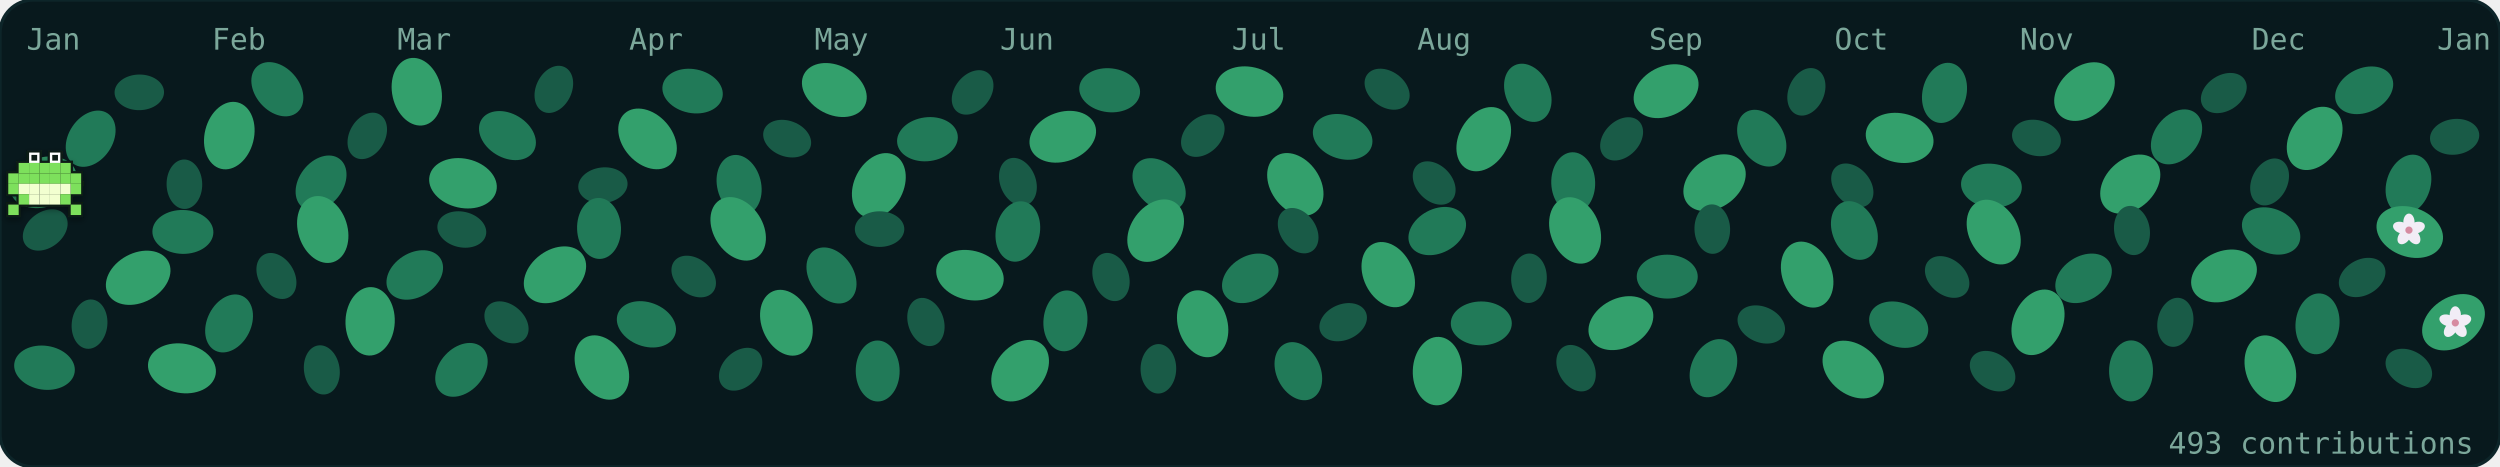
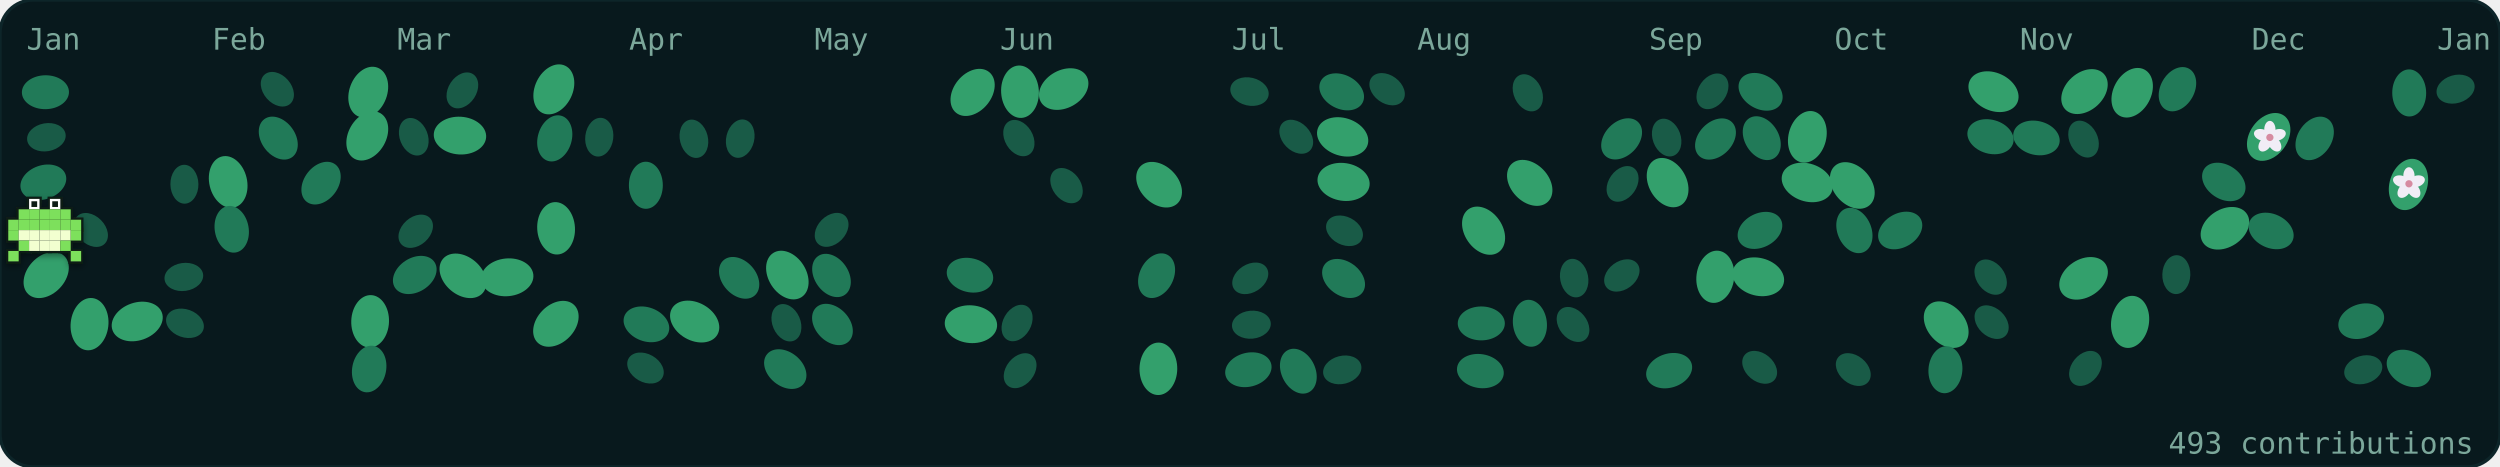
<svg xmlns="http://www.w3.org/2000/svg" width="755" height="141" viewBox="0 0 755 141" role="img" aria-labelledby="pond-title pond-desc">
  <rect width="755" height="141" rx="10" fill="#08191d" stroke="#0d2529" />
  <filter id="frog-shadow" x="-50%" y="-50%" width="200%" height="200%">
    <feDropShadow dx="0" dy="0.8" stdDeviation="0.9" flood-opacity="0.4" />
  </filter>
  <text x="8" y="15" font-family="monospace" font-size="9" fill="#7ba79a">Jan</text>
  <text x="64" y="15" font-family="monospace" font-size="9" fill="#7ba79a">Feb</text>
  <text x="120" y="15" font-family="monospace" font-size="9" fill="#7ba79a">Mar</text>
  <text x="190" y="15" font-family="monospace" font-size="9" fill="#7ba79a">Apr</text>
  <text x="246" y="15" font-family="monospace" font-size="9" fill="#7ba79a">May</text>
  <text x="302" y="15" font-family="monospace" font-size="9" fill="#7ba79a">Jun</text>
  <text x="372" y="15" font-family="monospace" font-size="9" fill="#7ba79a">Jul</text>
  <text x="428" y="15" font-family="monospace" font-size="9" fill="#7ba79a">Aug</text>
  <text x="498" y="15" font-family="monospace" font-size="9" fill="#7ba79a">Sep</text>
  <text x="554" y="15" font-family="monospace" font-size="9" fill="#7ba79a">Oct</text>
  <text x="610" y="15" font-family="monospace" font-size="9" fill="#7ba79a">Nov</text>
  <text x="680" y="15" font-family="monospace" font-size="9" fill="#7ba79a">Dec</text>
  <text x="736" y="15" font-family="monospace" font-size="9" fill="#7ba79a">Jan</text>
-   <ellipse cx="13.09" cy="55.05" rx="10.34" ry="7.44" fill="#33a06c" opacity="1" transform="rotate(160.8 13.09 55.05)" />
-   <ellipse cx="13.66" cy="69.45" rx="7.47" ry="5.38" fill="#195b47" opacity="1" transform="rotate(142.4 13.66 69.45)" />
-   <ellipse cx="13.44" cy="111.05" rx="9.21" ry="6.63" fill="#217a58" opacity="1" transform="rotate(188.5 13.44 111.05)" />
-   <ellipse cx="27.38" cy="41.89" rx="9.21" ry="6.63" fill="#217a58" opacity="1" transform="rotate(123.9 27.38 41.89)" />
-   <ellipse cx="27.04" cy="97.89" rx="7.47" ry="5.38" fill="#195b47" opacity="1" transform="rotate(96.2 27.04 97.89)" />
-   <ellipse cx="42.07" cy="27.89" rx="7.47" ry="5.38" fill="#195b47" opacity="1" transform="rotate(179.2 42.07 27.89)" />
-   <ellipse cx="41.73" cy="83.89" rx="10.34" ry="7.44" fill="#33a06c" opacity="1" transform="rotate(151.5 41.73 83.89)" />
-   <ellipse cx="55.69" cy="55.64" rx="7.47" ry="5.38" fill="#195b47" opacity="1" transform="rotate(89.0 55.69 55.64)" />
-   <ellipse cx="55.23" cy="70.04" rx="9.21" ry="6.63" fill="#217a58" opacity="1" transform="rotate(181.2 55.23 70.04)" />
-   <ellipse cx="54.95" cy="111.24" rx="10.34" ry="7.44" fill="#33a06c" opacity="1" transform="rotate(190.4 54.95 111.24)" />
-   <ellipse cx="69.25" cy="40.95" rx="10.34" ry="7.44" fill="#33a06c" opacity="1" transform="rotate(104.1 69.25 40.95)" />
-   <ellipse cx="69.18" cy="97.68" rx="9.21" ry="6.63" fill="#217a58" opacity="1" transform="rotate(116.6 69.18 97.68)" />
-   <ellipse cx="83.76" cy="26.95" rx="9.21" ry="6.63" fill="#217a58" opacity="1" transform="rotate(48.8 83.76 26.95)" />
-   <ellipse cx="83.48" cy="83.35" rx="7.47" ry="5.38" fill="#195b47" opacity="1" transform="rotate(58.0 83.48 83.35)" />
-   <ellipse cx="96.96" cy="55.31" rx="9.21" ry="6.63" fill="#217a58" opacity="1" transform="rotate(-52.5 96.96 55.31)" />
-   <ellipse cx="97.47" cy="69.31" rx="10.34" ry="7.44" fill="#33a06c" opacity="1" transform="rotate(252.3 97.47 69.31)" />
-   <ellipse cx="97.19" cy="111.71" rx="7.47" ry="5.38" fill="#195b47" opacity="1" transform="rotate(261.5 97.19 111.71)" />
-   <ellipse cx="110.92" cy="41.04" rx="7.47" ry="5.38" fill="#195b47" opacity="1" transform="rotate(-60.2 110.92 41.04)" />
-   <ellipse cx="111.78" cy="97.04" rx="10.34" ry="7.44" fill="#33a06c" opacity="1" transform="rotate(-87.9 111.78 97.04)" />
-   <ellipse cx="125.87" cy="27.70" rx="10.34" ry="7.44" fill="#33a06c" opacity="1" transform="rotate(257.4 125.87 27.70)" />
-   <ellipse cx="125.26" cy="83.04" rx="9.21" ry="6.63" fill="#217a58" opacity="1" transform="rotate(-32.6 125.26 83.04)" />
-   <ellipse cx="139.82" cy="55.35" rx="10.34" ry="7.44" fill="#33a06c" opacity="1" transform="rotate(192.8 139.82 55.35)" />
-   <ellipse cx="139.47" cy="69.31" rx="7.47" ry="5.38" fill="#195b47" opacity="1" transform="rotate(192.9 139.47 69.31)" />
-   <ellipse cx="139.36" cy="111.70" rx="9.21" ry="6.63" fill="#217a58" opacity="1" transform="rotate(-47.3 139.36 111.70)" />
-   <ellipse cx="153.25" cy="40.95" rx="9.21" ry="6.63" fill="#217a58" opacity="1" transform="rotate(211.2 153.25 40.95)" />
-   <ellipse cx="152.96" cy="97.35" rx="7.47" ry="5.38" fill="#195b47" opacity="1" transform="rotate(220.4 152.96 97.35)" />
-   <ellipse cx="167.26" cy="26.99" rx="7.47" ry="5.38" fill="#195b47" opacity="1" transform="rotate(-64.2 167.26 26.99)" />
-   <ellipse cx="167.60" cy="82.99" rx="10.34" ry="7.44" fill="#33a06c" opacity="1" transform="rotate(-36.6 167.60 82.99)" />
-   <ellipse cx="182.08" cy="55.95" rx="7.47" ry="5.38" fill="#195b47" opacity="1" transform="rotate(172.9 182.08 55.95)" />
-   <ellipse cx="180.91" cy="68.99" rx="9.21" ry="6.63" fill="#217a58" opacity="1" transform="rotate(268.1 180.91 68.99)" />
-   <ellipse cx="181.77" cy="110.99" rx="10.34" ry="7.44" fill="#33a06c" opacity="1" transform="rotate(240.5 181.77 110.99)" />
-   <ellipse cx="195.56" cy="41.95" rx="10.34" ry="7.44" fill="#33a06c" opacity="1" transform="rotate(228.2 195.56 41.95)" />
-   <ellipse cx="195.22" cy="97.95" rx="9.21" ry="6.63" fill="#217a58" opacity="1" transform="rotate(200.5 195.22 97.95)" />
-   <ellipse cx="209.16" cy="27.51" rx="9.21" ry="6.63" fill="#217a58" opacity="1" transform="rotate(191.4 209.16 27.51)" />
-   <ellipse cx="209.50" cy="83.51" rx="7.47" ry="5.38" fill="#195b47" opacity="1" transform="rotate(219.0 209.50 83.51)" />
-   <ellipse cx="223.21" cy="55.87" rx="9.21" ry="6.63" fill="#217a58" opacity="1" transform="rotate(256.0 223.21 55.87)" />
-   <ellipse cx="222.93" cy="69.11" rx="10.34" ry="7.44" fill="#33a06c" opacity="1" transform="rotate(237.5 222.93 69.11)" />
-   <ellipse cx="223.67" cy="111.51" rx="7.47" ry="5.38" fill="#195b47" opacity="1" transform="rotate(136.1 223.67 111.51)" />
-   <ellipse cx="237.72" cy="41.87" rx="7.47" ry="5.38" fill="#195b47" opacity="1" transform="rotate(200.7 237.72 41.87)" />
-   <ellipse cx="237.50" cy="97.47" rx="10.34" ry="7.44" fill="#33a06c" opacity="1" transform="rotate(246.7 237.50 97.47)" />
-   <ellipse cx="251.97" cy="27.19" rx="10.34" ry="7.44" fill="#33a06c" opacity="1" transform="rotate(207.7 251.97 27.19)" />
-   <ellipse cx="251.11" cy="83.19" rx="9.21" ry="6.63" fill="#217a58" opacity="1" transform="rotate(235.4 251.11 83.19)" />
-   <ellipse cx="265.41" cy="56.04" rx="10.34" ry="7.44" fill="#33a06c" opacity="1" transform="rotate(117.2 265.41 56.04)" />
-   <ellipse cx="265.63" cy="69.19" rx="7.47" ry="5.38" fill="#195b47" opacity="1" transform="rotate(180.1 265.63 69.19)" />
-   <ellipse cx="265.06" cy="112.04" rx="9.21" ry="6.63" fill="#217a58" opacity="1" transform="rotate(89.5 265.06 112.04)" />
-   <ellipse cx="280.09" cy="42.04" rx="9.21" ry="6.63" fill="#217a58" opacity="1" transform="rotate(172.5 280.09 42.04)" />
-   <ellipse cx="279.63" cy="97.24" rx="7.47" ry="5.38" fill="#195b47" opacity="1" transform="rotate(71.1 279.63 97.24)" />
-   <ellipse cx="293.73" cy="27.91" rx="7.47" ry="5.38" fill="#195b47" opacity="1" transform="rotate(-50.8 293.73 27.91)" />
-   <ellipse cx="292.93" cy="83.11" rx="10.34" ry="7.44" fill="#33a06c" opacity="1" transform="rotate(13.8 292.93 83.11)" />
-   <ellipse cx="307.41" cy="54.90" rx="7.47" ry="5.38" fill="#195b47" opacity="1" transform="rotate(248.2 307.41 54.90)" />
-   <ellipse cx="307.39" cy="69.91" rx="9.21" ry="6.63" fill="#217a58" opacity="1" transform="rotate(-78.4 307.39 69.91)" />
-   <ellipse cx="308.08" cy="111.95" rx="10.34" ry="7.44" fill="#33a06c" opacity="1" transform="rotate(-50.8 308.08 111.95)" />
-   <ellipse cx="320.96" cy="41.30" rx="10.34" ry="7.44" fill="#33a06c" opacity="1" transform="rotate(-19.7 320.96 41.30)" />
-   <ellipse cx="321.76" cy="96.90" rx="9.21" ry="6.63" fill="#217a58" opacity="1" transform="rotate(-84.2 321.76 96.90)" />
-   <ellipse cx="335.12" cy="27.26" rx="9.21" ry="6.63" fill="#217a58" opacity="1" transform="rotate(6.4 335.12 27.26)" />
-   <ellipse cx="335.52" cy="83.66" rx="7.47" ry="5.38" fill="#195b47" opacity="1" transform="rotate(70.9 335.52 83.66)" />
-   <ellipse cx="350.05" cy="55.78" rx="9.21" ry="6.63" fill="#217a58" opacity="1" transform="rotate(44.7 350.05 55.78)" />
-   <ellipse cx="349.01" cy="69.66" rx="10.34" ry="7.44" fill="#33a06c" opacity="1" transform="rotate(126.2 349.01 69.66)" />
-   <ellipse cx="349.83" cy="111.38" rx="7.47" ry="5.38" fill="#195b47" opacity="1" transform="rotate(90.8 349.83 111.38)" />
-   <ellipse cx="363.25" cy="40.94" rx="7.47" ry="5.38" fill="#195b47" opacity="1" transform="rotate(136.9 363.25 40.94)" />
-   <ellipse cx="363.20" cy="97.78" rx="10.34" ry="7.44" fill="#33a06c" opacity="1" transform="rotate(72.3 363.20 97.78)" />
-   <ellipse cx="377.35" cy="27.66" rx="10.34" ry="7.44" fill="#33a06c" opacity="1" transform="rotate(13.2 377.35 27.66)" />
-   <ellipse cx="377.58" cy="84.06" rx="9.21" ry="6.63" fill="#217a58" opacity="1" transform="rotate(-32.9 377.58 84.06)" />
-   <ellipse cx="391.19" cy="55.70" rx="10.34" ry="7.44" fill="#33a06c" opacity="1" transform="rotate(234.9 391.19 55.70)" />
-   <ellipse cx="392.04" cy="69.66" rx="7.47" ry="5.38" fill="#195b47" opacity="1" transform="rotate(235.0 392.04 69.66)" />
-   <ellipse cx="392.10" cy="112.10" rx="9.21" ry="6.63" fill="#217a58" opacity="1" transform="rotate(244.1 392.10 112.10)" />
-   <ellipse cx="405.48" cy="41.34" rx="9.21" ry="6.63" fill="#217a58" opacity="1" transform="rotate(197.9 405.48 41.34)" />
-   <ellipse cx="405.64" cy="97.30" rx="7.47" ry="5.38" fill="#195b47" opacity="1" transform="rotate(-23.7 405.64 97.30)" />
-   <ellipse cx="418.91" cy="26.94" rx="7.47" ry="5.38" fill="#195b47" opacity="1" transform="rotate(216.4 418.91 26.94)" />
-   <ellipse cx="419.25" cy="82.94" rx="10.34" ry="7.44" fill="#33a06c" opacity="1" transform="rotate(244.0 419.25 82.94)" />
-   <ellipse cx="433.12" cy="55.27" rx="7.47" ry="5.38" fill="#195b47" opacity="1" transform="rotate(226.1 433.12 55.27)" />
-   <ellipse cx="434.05" cy="69.78" rx="9.21" ry="6.63" fill="#217a58" opacity="1" transform="rotate(151.8 434.05 69.78)" />
-   <ellipse cx="434.10" cy="112.07" rx="10.34" ry="7.44" fill="#33a06c" opacity="1" transform="rotate(-87.8 434.10 112.07)" />
-   <ellipse cx="448.09" cy="42.03" rx="10.34" ry="7.44" fill="#33a06c" opacity="1" transform="rotate(-60.1 448.09 42.03)" />
-   <ellipse cx="447.35" cy="97.67" rx="9.21" ry="6.63" fill="#217a58" opacity="1" transform="rotate(180.0 447.35 97.67)" />
-   <ellipse cx="461.40" cy="28.03" rx="9.21" ry="6.63" fill="#217a58" opacity="1" transform="rotate(244.6 461.40 28.03)" />
-   <ellipse cx="461.75" cy="84.03" rx="7.47" ry="5.38" fill="#195b47" opacity="1" transform="rotate(-87.7 461.75 84.03)" />
-   <ellipse cx="475.11" cy="55.19" rx="9.21" ry="6.63" fill="#217a58" opacity="1" transform="rotate(88.0 475.11 55.19)" />
-   <ellipse cx="475.68" cy="69.59" rx="10.34" ry="7.44" fill="#33a06c" opacity="1" transform="rotate(69.6 475.68 69.59)" />
-   <ellipse cx="475.97" cy="111.19" rx="7.47" ry="5.38" fill="#195b47" opacity="1" transform="rotate(60.4 475.97 111.19)" />
-   <ellipse cx="489.73" cy="41.94" rx="7.47" ry="5.38" fill="#195b47" opacity="1" transform="rotate(-45.7 489.73 41.94)" />
-   <ellipse cx="489.51" cy="97.59" rx="10.34" ry="7.44" fill="#33a06c" opacity="1" transform="rotate(152.5 489.51 97.59)" />
-   <ellipse cx="503.16" cy="27.54" rx="10.34" ry="7.44" fill="#33a06c" opacity="1" transform="rotate(-27.3 503.16 27.54)" />
-   <ellipse cx="503.51" cy="83.54" rx="9.21" ry="6.63" fill="#217a58" opacity="1" transform="rotate(0.4 503.51 83.54)" />
-   <ellipse cx="517.80" cy="55.18" rx="10.34" ry="7.44" fill="#33a06c" opacity="1" transform="rotate(-36.5 517.80 55.18)" />
-   <ellipse cx="517.11" cy="69.19" rx="7.47" ry="5.38" fill="#195b47" opacity="1" transform="rotate(268.2 517.11 69.19)" />
-   <ellipse cx="517.46" cy="111.19" rx="9.21" ry="6.63" fill="#217a58" opacity="1" transform="rotate(-64.2 517.46 111.19)" />
-   <ellipse cx="532.05" cy="41.73" rx="9.21" ry="6.63" fill="#217a58" opacity="1" transform="rotate(58.2 532.05 41.73)" />
-   <ellipse cx="531.91" cy="97.99" rx="7.47" ry="5.38" fill="#195b47" opacity="1" transform="rotate(203.7 531.91 97.99)" />
-   <ellipse cx="545.53" cy="27.73" rx="7.47" ry="5.38" fill="#195b47" opacity="1" transform="rotate(113.5 545.53 27.73)" />
-   <ellipse cx="545.76" cy="82.93" rx="10.34" ry="7.44" fill="#33a06c" opacity="1" transform="rotate(67.4 545.76 82.93)" />
-   <ellipse cx="559.40" cy="56.01" rx="7.47" ry="5.38" fill="#195b47" opacity="1" transform="rotate(48.6 559.40 56.01)" />
-   <ellipse cx="560.03" cy="69.61" rx="9.21" ry="6.63" fill="#217a58" opacity="1" transform="rotate(67.0 560.03 69.61)" />
-   <ellipse cx="559.69" cy="111.61" rx="10.34" ry="7.44" fill="#33a06c" opacity="1" transform="rotate(39.4 559.69 111.61)" />
-   <ellipse cx="573.69" cy="41.65" rx="10.34" ry="7.44" fill="#33a06c" opacity="1" transform="rotate(11.7 573.69 41.65)" />
-   <ellipse cx="573.41" cy="98.05" rx="9.21" ry="6.63" fill="#217a58" opacity="1" transform="rotate(20.9 573.41 98.05)" />
-   <ellipse cx="587.24" cy="28.05" rx="9.21" ry="6.63" fill="#217a58" opacity="1" transform="rotate(103.8 587.24 28.05)" />
-   <ellipse cx="588.04" cy="83.65" rx="7.47" ry="5.38" fill="#195b47" opacity="1" transform="rotate(39.3 588.04 83.65)" />
-   <ellipse cx="601.41" cy="56.09" rx="9.21" ry="6.63" fill="#217a58" opacity="1" transform="rotate(186.7 601.41 56.09)" />
-   <ellipse cx="602.10" cy="70.09" rx="10.34" ry="7.44" fill="#33a06c" opacity="1" transform="rotate(242.0 602.10 70.09)" />
-   <ellipse cx="601.76" cy="112.09" rx="7.47" ry="5.38" fill="#195b47" opacity="1" transform="rotate(214.3 601.76 112.09)" />
-   <ellipse cx="615.01" cy="41.66" rx="7.47" ry="5.38" fill="#195b47" opacity="1" transform="rotate(13.3 615.01 41.66)" />
-   <ellipse cx="615.48" cy="97.34" rx="10.34" ry="7.44" fill="#33a06c" opacity="1" transform="rotate(114.6 615.48 97.34)" />
-   <ellipse cx="629.52" cy="27.66" rx="10.34" ry="7.44" fill="#33a06c" opacity="1" transform="rotate(-42.0 629.52 27.66)" />
-   <ellipse cx="629.24" cy="84.06" rx="9.21" ry="6.63" fill="#217a58" opacity="1" transform="rotate(-32.8 629.24 84.06)" />
-   <ellipse cx="643.34" cy="55.61" rx="10.34" ry="7.44" fill="#33a06c" opacity="1" transform="rotate(-43.6 643.34 55.61)" />
-   <ellipse cx="643.86" cy="69.61" rx="7.47" ry="5.38" fill="#195b47" opacity="1" transform="rotate(261.1 643.86 69.61)" />
-   <ellipse cx="643.57" cy="112.01" rx="9.21" ry="6.63" fill="#217a58" opacity="1" transform="rotate(-89.7 643.57 112.01)" />
-   <ellipse cx="657.31" cy="41.34" rx="9.21" ry="6.63" fill="#217a58" opacity="1" transform="rotate(-51.3 657.31 41.34)" />
-   <ellipse cx="656.96" cy="97.34" rx="7.47" ry="5.38" fill="#195b47" opacity="1" transform="rotate(-79.0 656.96 97.34)" />
-   <ellipse cx="671.59" cy="28.10" rx="7.47" ry="5.38" fill="#195b47" opacity="1" transform="rotate(-32.8 671.59 28.10)" />
-   <ellipse cx="671.65" cy="83.34" rx="10.34" ry="7.44" fill="#33a06c" opacity="1" transform="rotate(-23.7 671.65 83.34)" />
-   <ellipse cx="685.42" cy="54.95" rx="7.47" ry="5.38" fill="#195b47" opacity="1" transform="rotate(-63.1 685.42 54.95)" />
-   <ellipse cx="685.88" cy="69.75" rx="9.21" ry="6.63" fill="#217a58" opacity="1" transform="rotate(204.7 685.88 69.75)" />
-   <ellipse cx="685.65" cy="111.35" rx="10.34" ry="7.44" fill="#33a06c" opacity="1" transform="rotate(250.8 685.65 111.35)" />
-   <ellipse cx="699.03" cy="41.80" rx="10.34" ry="7.44" fill="#33a06c" opacity="1" transform="rotate(123.4 699.03 41.80)" />
-   <ellipse cx="699.89" cy="97.80" rx="9.21" ry="6.63" fill="#217a58" opacity="1" transform="rotate(95.8 699.89 97.80)" />
-   <ellipse cx="713.98" cy="27.27" rx="9.21" ry="6.63" fill="#217a58" opacity="1" transform="rotate(-26.1 713.98 27.27)" />
-   <ellipse cx="713.37" cy="83.80" rx="7.47" ry="5.38" fill="#195b47" opacity="1" transform="rotate(151.1 713.37 83.80)" />
-   <ellipse cx="727.36" cy="55.71" rx="9.21" ry="6.63" fill="#217a58" opacity="1" transform="rotate(-72.3 727.36 55.71)" />
-   <ellipse cx="727.75" cy="70.07" rx="10.34" ry="7.44" fill="#33a06c" opacity="1" transform="rotate(20.0 727.75 70.07)" />
-   <ellipse cx="727.47" cy="111.27" rx="7.47" ry="5.38" fill="#195b47" opacity="1" transform="rotate(29.2 727.47 111.27)" />
-   <ellipse cx="741.30" cy="41.32" rx="7.47" ry="5.38" fill="#195b47" opacity="1" transform="rotate(-7.5 741.30 41.32)" />
-   <ellipse cx="740.96" cy="97.32" rx="10.34" ry="7.44" fill="#33a06c" opacity="1" transform="rotate(-35.1 740.96 97.32)" />
+   <ellipse cx="13.72" cy="27.85" rx="7.11" ry="5.12" fill="#217a58" opacity="1" transform="rotate(179.2 13.72 27.85)" />
+   <ellipse cx="14.01" cy="41.45" rx="5.87" ry="4.23" fill="#195b47" opacity="1" transform="rotate(170.0 14.01 41.45)" />
+   <ellipse cx="13.09" cy="55.05" rx="7.11" ry="5.12" fill="#217a58" opacity="1" transform="rotate(160.8 13.09 55.05)" />
+   <ellipse cx="13.66" cy="69.45" rx="7.92" ry="5.70" fill="#33a06c" opacity="1" transform="rotate(142.4 13.66 69.45)" />
+   <ellipse cx="13.95" cy="83.05" rx="7.92" ry="5.70" fill="#33a06c" opacity="1" transform="rotate(133.2 13.95 83.05)" />
+   <ellipse cx="27.49" cy="69.45" rx="5.87" ry="4.23" fill="#195b47" opacity="1" transform="rotate(225.3 27.49 69.45)" />
+   <ellipse cx="27.04" cy="97.89" rx="7.92" ry="5.70" fill="#33a06c" opacity="1" transform="rotate(96.2 27.04 97.89)" />
+   <ellipse cx="41.44" cy="97.09" rx="7.92" ry="5.70" fill="#33a06c" opacity="1" transform="rotate(160.7 41.44 97.09)" />
+   <ellipse cx="55.69" cy="55.64" rx="5.87" ry="4.23" fill="#195b47" opacity="1" transform="rotate(89.0 55.69 55.64)" />
+   <ellipse cx="55.52" cy="83.64" rx="5.87" ry="4.23" fill="#195b47" opacity="1" transform="rotate(172.0 55.52 83.64)" />
+   <ellipse cx="55.86" cy="97.64" rx="5.87" ry="4.23" fill="#195b47" opacity="1" transform="rotate(199.6 55.86 97.64)" />
+   <ellipse cx="68.91" cy="54.95" rx="7.92" ry="5.70" fill="#33a06c" opacity="1" transform="rotate(76.5 68.91 54.95)" />
+   <ellipse cx="69.98" cy="69.24" rx="7.11" ry="5.12" fill="#217a58" opacity="1" transform="rotate(79.8 69.98 69.24)" />
+   <ellipse cx="83.76" cy="26.95" rx="5.87" ry="4.23" fill="#195b47" opacity="1" transform="rotate(48.8 83.76 26.95)" />
+   <ellipse cx="84.04" cy="41.71" rx="7.11" ry="5.12" fill="#217a58" opacity="1" transform="rotate(233.8 84.04 41.71)" />
+   <ellipse cx="96.96" cy="55.31" rx="7.11" ry="5.12" fill="#217a58" opacity="1" transform="rotate(-52.5 96.96 55.31)" />
+   <ellipse cx="111.21" cy="27.84" rx="7.92" ry="5.70" fill="#33a06c" opacity="1" transform="rotate(-69.4 111.21 27.84)" />
+   <ellipse cx="110.92" cy="41.04" rx="7.92" ry="5.70" fill="#33a06c" opacity="1" transform="rotate(-60.2 110.92 41.04)" />
+   <ellipse cx="111.78" cy="97.04" rx="7.92" ry="5.70" fill="#33a06c" opacity="1" transform="rotate(-87.9 111.78 97.04)" />
+   <ellipse cx="111.49" cy="111.44" rx="7.11" ry="5.12" fill="#217a58" opacity="1" transform="rotate(-78.7 111.49 111.44)" />
+   <ellipse cx="124.96" cy="41.30" rx="5.87" ry="4.23" fill="#195b47" opacity="1" transform="rotate(248.1 124.96 41.30)" />
+   <ellipse cx="125.55" cy="69.84" rx="5.87" ry="4.23" fill="#195b47" opacity="1" transform="rotate(-41.8 125.55 69.84)" />
+   <ellipse cx="125.26" cy="83.04" rx="7.11" ry="5.12" fill="#217a58" opacity="1" transform="rotate(-32.6 125.26 83.04)" />
+   <ellipse cx="139.64" cy="27.30" rx="5.87" ry="4.23" fill="#195b47" opacity="1" transform="rotate(-56.6 139.64 27.30)" />
+   <ellipse cx="138.91" cy="40.95" rx="7.92" ry="5.70" fill="#33a06c" opacity="1" transform="rotate(183.6 138.91 40.95)" />
+   <ellipse cx="139.81" cy="83.30" rx="7.92" ry="5.70" fill="#33a06c" opacity="1" transform="rotate(220.5 139.81 83.30)" />
+   <ellipse cx="153.19" cy="83.75" rx="7.92" ry="5.70" fill="#33a06c" opacity="1" transform="rotate(174.3 153.19 83.75)" />
+   <ellipse cx="167.26" cy="26.99" rx="7.92" ry="5.70" fill="#33a06c" opacity="1" transform="rotate(-64.2 167.26 26.99)" />
+   <ellipse cx="167.54" cy="41.79" rx="7.11" ry="5.12" fill="#217a58" opacity="1" transform="rotate(-73.4 167.54 41.79)" />
+   <ellipse cx="167.94" cy="68.95" rx="7.92" ry="5.70" fill="#33a06c" opacity="1" transform="rotate(266.5 167.94 68.95)" />
+   <ellipse cx="167.88" cy="97.79" rx="7.92" ry="5.70" fill="#33a06c" opacity="1" transform="rotate(-45.8 167.88 97.79)" />
+   <ellipse cx="180.98" cy="41.43" rx="5.87" ry="4.23" fill="#195b47" opacity="1" transform="rotate(-82.7 180.98 41.43)" />
+   <ellipse cx="195.05" cy="55.95" rx="7.11" ry="5.12" fill="#217a58" opacity="1" transform="rotate(89.9 195.05 55.95)" />
+   <ellipse cx="195.22" cy="97.95" rx="7.11" ry="5.12" fill="#217a58" opacity="1" transform="rotate(200.5 195.22 97.95)" />
+   <ellipse cx="194.94" cy="111.15" rx="5.87" ry="4.23" fill="#195b47" opacity="1" transform="rotate(209.7 194.94 111.15)" />
+   <ellipse cx="209.56" cy="41.91" rx="5.87" ry="4.23" fill="#195b47" opacity="1" transform="rotate(255.9 209.56 41.91)" />
+   <ellipse cx="209.79" cy="97.11" rx="7.92" ry="5.70" fill="#33a06c" opacity="1" transform="rotate(209.8 209.79 97.11)" />
+   <ellipse cx="223.55" cy="41.87" rx="5.87" ry="4.23" fill="#195b47" opacity="1" transform="rotate(-76.4 223.55 41.87)" />
+   <ellipse cx="223.22" cy="83.91" rx="7.11" ry="5.12" fill="#217a58" opacity="1" transform="rotate(228.2 223.22 83.91)" />
+   <ellipse cx="237.78" cy="83.07" rx="7.92" ry="5.70" fill="#33a06c" opacity="1" transform="rotate(237.5 237.78 83.07)" />
+   <ellipse cx="237.50" cy="97.47" rx="5.87" ry="4.23" fill="#195b47" opacity="1" transform="rotate(246.7 237.50 97.47)" />
+   <ellipse cx="237.15" cy="111.47" rx="7.11" ry="5.12" fill="#217a58" opacity="1" transform="rotate(219.1 237.15 111.47)" />
+   <ellipse cx="251.15" cy="69.42" rx="5.87" ry="4.23" fill="#195b47" opacity="1" transform="rotate(134.5 251.15 69.42)" />
+   <ellipse cx="251.11" cy="83.19" rx="7.11" ry="5.12" fill="#217a58" opacity="1" transform="rotate(235.4 251.11 83.19)" />
+   <ellipse cx="251.40" cy="97.99" rx="7.11" ry="5.12" fill="#217a58" opacity="1" transform="rotate(226.2 251.40 97.99)" />
+   <ellipse cx="293.73" cy="27.91" rx="7.92" ry="5.70" fill="#33a06c" opacity="1" transform="rotate(-50.8 293.73 27.91)" />
+   <ellipse cx="292.93" cy="83.11" rx="7.11" ry="5.12" fill="#217a58" opacity="1" transform="rotate(13.8 292.93 83.11)" />
+   <ellipse cx="293.22" cy="97.91" rx="7.92" ry="5.70" fill="#33a06c" opacity="1" transform="rotate(4.5 293.22 97.91)" />
+   <ellipse cx="308.04" cy="27.70" rx="7.92" ry="5.70" fill="#33a06c" opacity="1" transform="rotate(266.6 308.04 27.70)" />
+   <ellipse cx="307.70" cy="41.70" rx="5.87" ry="4.23" fill="#195b47" opacity="1" transform="rotate(239.0 307.70 41.70)" />
+   <ellipse cx="307.16" cy="97.55" rx="5.87" ry="4.23" fill="#195b47" opacity="1" transform="rotate(-60.0 307.16 97.55)" />
+   <ellipse cx="308.08" cy="111.95" rx="5.87" ry="4.23" fill="#195b47" opacity="1" transform="rotate(-50.8 308.08 111.95)" />
+   <ellipse cx="321.24" cy="26.90" rx="7.92" ry="5.70" fill="#33a06c" opacity="1" transform="rotate(-28.9 321.24 26.90)" />
+   <ellipse cx="322.09" cy="56.06" rx="5.87" ry="4.23" fill="#195b47" opacity="1" transform="rotate(52.5 322.09 56.06)" />
+   <ellipse cx="350.05" cy="55.78" rx="7.92" ry="5.70" fill="#33a06c" opacity="1" transform="rotate(44.7 350.05 55.78)" />
+   <ellipse cx="349.29" cy="83.26" rx="7.11" ry="5.12" fill="#217a58" opacity="1" transform="rotate(117.0 349.29 83.26)" />
+   <ellipse cx="349.83" cy="111.38" rx="7.92" ry="5.70" fill="#33a06c" opacity="1" transform="rotate(90.8 349.83 111.38)" />
+   <ellipse cx="377.35" cy="27.66" rx="5.87" ry="4.23" fill="#195b47" opacity="1" transform="rotate(13.2 377.35 27.66)" />
+   <ellipse cx="377.58" cy="84.06" rx="5.87" ry="4.23" fill="#195b47" opacity="1" transform="rotate(-32.9 377.58 84.06)" />
+   <ellipse cx="377.92" cy="98.06" rx="5.87" ry="4.23" fill="#195b47" opacity="1" transform="rotate(-5.2 377.92 98.06)" />
+   <ellipse cx="377.01" cy="111.66" rx="7.11" ry="5.12" fill="#217a58" opacity="1" transform="rotate(-14.4 377.01 111.66)" />
+   <ellipse cx="391.47" cy="41.30" rx="5.87" ry="4.23" fill="#195b47" opacity="1" transform="rotate(225.6 391.47 41.30)" />
+   <ellipse cx="392.10" cy="112.10" rx="7.11" ry="5.12" fill="#217a58" opacity="1" transform="rotate(244.1 392.10 112.10)" />
+   <ellipse cx="405.19" cy="27.74" rx="7.11" ry="5.12" fill="#217a58" opacity="1" transform="rotate(207.1 405.19 27.74)" />
+   <ellipse cx="405.48" cy="41.34" rx="7.92" ry="5.70" fill="#33a06c" opacity="1" transform="rotate(197.9 405.48 41.34)" />
+   <ellipse cx="405.76" cy="54.94" rx="7.92" ry="5.70" fill="#33a06c" opacity="1" transform="rotate(188.7 405.76 54.94)" />
+   <ellipse cx="406.04" cy="69.70" rx="5.87" ry="4.23" fill="#195b47" opacity="1" transform="rotate(207.2 406.04 69.70)" />
+   <ellipse cx="405.76" cy="84.10" rx="7.11" ry="5.12" fill="#217a58" opacity="1" transform="rotate(216.4 405.76 84.10)" />
+   <ellipse cx="405.36" cy="111.70" rx="5.87" ry="4.23" fill="#195b47" opacity="1" transform="rotate(-14.5 405.36 111.70)" />
+   <ellipse cx="418.91" cy="26.94" rx="5.87" ry="4.23" fill="#195b47" opacity="1" transform="rotate(216.4 418.91 26.94)" />
+   <ellipse cx="448.04" cy="69.67" rx="7.92" ry="5.70" fill="#33a06c" opacity="1" transform="rotate(235.3 448.04 69.67)" />
+   <ellipse cx="447.35" cy="97.67" rx="7.11" ry="5.12" fill="#217a58" opacity="1" transform="rotate(180.0 447.35 97.67)" />
+   <ellipse cx="447.07" cy="112.07" rx="7.11" ry="5.12" fill="#217a58" opacity="1" transform="rotate(189.2 447.07 112.07)" />
+   <ellipse cx="461.40" cy="28.03" rx="5.87" ry="4.23" fill="#195b47" opacity="1" transform="rotate(244.6 461.40 28.03)" />
+   <ellipse cx="461.98" cy="55.23" rx="7.92" ry="5.70" fill="#33a06c" opacity="1" transform="rotate(226.2 461.98 55.23)" />
+   <ellipse cx="462.03" cy="97.63" rx="7.11" ry="5.12" fill="#217a58" opacity="1" transform="rotate(263.1 462.03 97.63)" />
+   <ellipse cx="475.40" cy="83.99" rx="5.87" ry="4.23" fill="#195b47" opacity="1" transform="rotate(78.8 475.40 83.99)" />
+   <ellipse cx="475.06" cy="97.99" rx="5.87" ry="4.23" fill="#195b47" opacity="1" transform="rotate(51.2 475.06 97.99)" />
+   <ellipse cx="489.73" cy="41.94" rx="7.11" ry="5.12" fill="#217a58" opacity="1" transform="rotate(-45.7 489.73 41.94)" />
+   <ellipse cx="490.02" cy="55.54" rx="5.87" ry="4.23" fill="#195b47" opacity="1" transform="rotate(-54.9 490.02 55.54)" />
+   <ellipse cx="489.80" cy="83.19" rx="5.87" ry="4.23" fill="#195b47" opacity="1" transform="rotate(143.3 489.80 83.19)" />
+   <ellipse cx="503.33" cy="41.55" rx="5.87" ry="4.23" fill="#195b47" opacity="1" transform="rotate(249.8 503.33 41.55)" />
+   <ellipse cx="503.62" cy="55.15" rx="7.92" ry="5.70" fill="#33a06c" opacity="1" transform="rotate(240.6 503.62 55.15)" />
+   <ellipse cx="504.08" cy="111.94" rx="7.11" ry="5.12" fill="#217a58" opacity="1" transform="rotate(-18.0 504.08 111.94)" />
+   <ellipse cx="517.17" cy="27.58" rx="5.87" ry="4.23" fill="#195b47" opacity="1" transform="rotate(-55.0 517.17 27.58)" />
+   <ellipse cx="518.08" cy="41.98" rx="7.11" ry="5.12" fill="#217a58" opacity="1" transform="rotate(-45.8 518.08 41.98)" />
+   <ellipse cx="518.03" cy="83.59" rx="7.92" ry="5.70" fill="#33a06c" opacity="1" transform="rotate(-82.6 518.03 83.59)" />
+   <ellipse cx="531.70" cy="27.73" rx="7.11" ry="5.12" fill="#217a58" opacity="1" transform="rotate(30.5 531.70 27.73)" />
+   <ellipse cx="532.05" cy="41.73" rx="7.11" ry="5.12" fill="#217a58" opacity="1" transform="rotate(58.2 532.05 41.73)" />
+   <ellipse cx="531.51" cy="69.58" rx="7.11" ry="5.12" fill="#217a58" opacity="1" transform="rotate(-27.3 531.51 69.58)" />
+   <ellipse cx="531.00" cy="83.59" rx="7.92" ry="5.70" fill="#33a06c" opacity="1" transform="rotate(194.4 531.00 83.59)" />
+   <ellipse cx="531.42" cy="110.93" rx="5.87" ry="4.23" fill="#195b47" opacity="1" transform="rotate(39.7 531.42 110.93)" />
+   <ellipse cx="545.82" cy="41.33" rx="7.92" ry="5.70" fill="#33a06c" opacity="1" transform="rotate(104.3 545.82 41.33)" />
+   <ellipse cx="545.79" cy="55.10" rx="7.92" ry="5.70" fill="#33a06c" opacity="1" transform="rotate(18.9 545.79 55.10)" />
+   <ellipse cx="559.40" cy="56.01" rx="7.92" ry="5.70" fill="#33a06c" opacity="1" transform="rotate(48.6 559.40 56.01)" />
+   <ellipse cx="560.03" cy="69.61" rx="7.11" ry="5.12" fill="#217a58" opacity="1" transform="rotate(67.0 560.03 69.61)" />
+   <ellipse cx="559.69" cy="111.61" rx="5.87" ry="4.23" fill="#195b47" opacity="1" transform="rotate(39.4 559.69 111.61)" />
+   <ellipse cx="573.86" cy="69.61" rx="7.11" ry="5.12" fill="#217a58" opacity="1" transform="rotate(150.0 573.86 69.61)" />
+   <ellipse cx="587.75" cy="98.05" rx="7.92" ry="5.70" fill="#33a06c" opacity="1" transform="rotate(48.5 587.75 98.05)" />
+   <ellipse cx="587.52" cy="111.65" rx="7.11" ry="5.12" fill="#217a58" opacity="1" transform="rotate(94.6 587.52 111.65)" />
+   <ellipse cx="602.04" cy="27.69" rx="7.92" ry="5.70" fill="#33a06c" opacity="1" transform="rotate(205.1 602.04 27.69)" />
+   <ellipse cx="601.13" cy="41.29" rx="7.11" ry="5.12" fill="#217a58" opacity="1" transform="rotate(195.9 601.13 41.29)" />
+   <ellipse cx="601.18" cy="83.69" rx="5.87" ry="4.23" fill="#195b47" opacity="1" transform="rotate(232.8 601.18 83.69)" />
+   <ellipse cx="601.47" cy="97.29" rx="5.87" ry="4.23" fill="#195b47" opacity="1" transform="rotate(223.6 601.47 97.29)" />
+   <ellipse cx="615.01" cy="41.66" rx="7.11" ry="5.12" fill="#217a58" opacity="1" transform="rotate(13.3 615.01 41.66)" />
+   <ellipse cx="629.52" cy="27.66" rx="7.92" ry="5.70" fill="#33a06c" opacity="1" transform="rotate(-42.0 629.52 27.66)" />
+   <ellipse cx="629.23" cy="42.01" rx="5.87" ry="4.23" fill="#195b47" opacity="1" transform="rotate(242.7 629.23 42.01)" />
+   <ellipse cx="629.24" cy="84.06" rx="7.92" ry="5.70" fill="#33a06c" opacity="1" transform="rotate(-32.8 629.24 84.06)" />
+   <ellipse cx="629.81" cy="111.26" rx="5.87" ry="4.23" fill="#195b47" opacity="1" transform="rotate(-51.2 629.81 111.26)" />
+   <ellipse cx="643.92" cy="28.01" rx="7.92" ry="5.70" fill="#33a06c" opacity="1" transform="rotate(-62.0 643.92 28.01)" />
+   <ellipse cx="643.29" cy="97.21" rx="7.92" ry="5.70" fill="#33a06c" opacity="1" transform="rotate(-80.5 643.29 97.21)" />
+   <ellipse cx="657.59" cy="26.94" rx="7.11" ry="5.12" fill="#217a58" opacity="1" transform="rotate(-60.6 657.59 26.94)" />
+   <ellipse cx="657.25" cy="82.94" rx="5.87" ry="4.23" fill="#195b47" opacity="1" transform="rotate(-88.2 657.25 82.94)" />
+   <ellipse cx="671.59" cy="54.95" rx="7.11" ry="5.12" fill="#217a58" opacity="1" transform="rotate(213.9 671.59 54.95)" />
+   <ellipse cx="671.93" cy="68.94" rx="7.92" ry="5.70" fill="#33a06c" opacity="1" transform="rotate(-32.9 671.93 68.94)" />
+   <ellipse cx="685.14" cy="41.35" rx="7.92" ry="5.70" fill="#33a06c" opacity="1" transform="rotate(-53.9 685.14 41.35)" />
+   <ellipse cx="685.88" cy="69.75" rx="7.11" ry="5.12" fill="#217a58" opacity="1" transform="rotate(204.7 685.88 69.75)" />
+   <ellipse cx="699.03" cy="41.80" rx="7.11" ry="5.12" fill="#217a58" opacity="1" transform="rotate(123.4 699.03 41.80)" />
+   <ellipse cx="713.09" cy="97.00" rx="7.11" ry="5.12" fill="#217a58" opacity="1" transform="rotate(160.3 713.09 97.00)" />
+   <ellipse cx="713.70" cy="111.67" rx="5.87" ry="4.23" fill="#195b47" opacity="1" transform="rotate(-16.9 713.70 111.67)" />
+   <ellipse cx="727.58" cy="28.07" rx="7.11" ry="5.12" fill="#217a58" opacity="1" transform="rotate(269.4 727.58 28.07)" />
+   <ellipse cx="727.36" cy="55.71" rx="7.92" ry="5.70" fill="#33a06c" opacity="1" transform="rotate(-72.3 727.36 55.71)" />
+   <ellipse cx="727.47" cy="111.27" rx="7.11" ry="5.12" fill="#217a58" opacity="1" transform="rotate(29.2 727.47 111.27)" />
+   <ellipse cx="741.59" cy="26.92" rx="5.87" ry="4.23" fill="#195b47" opacity="1" transform="rotate(-16.7 741.59 26.92)" />
  <g>
-     <ellipse cx="727.50" cy="67.10" rx="1.7" ry="2.6" fill="#f1edf6" transform="rotate(0.0 727.50 67.10)" />
-     <ellipse cx="729.78" cy="68.76" rx="1.7" ry="2.6" fill="#f1edf6" transform="rotate(72.0 729.78 68.76)" />
-     <ellipse cx="728.91" cy="71.44" rx="1.7" ry="2.6" fill="#f1edf6" transform="rotate(144.0 728.91 71.44)" />
-     <ellipse cx="726.09" cy="71.44" rx="1.7" ry="2.6" fill="#f1edf6" transform="rotate(216.0 726.09 71.44)" />
-     <ellipse cx="725.22" cy="68.76" rx="1.7" ry="2.6" fill="#f1edf6" transform="rotate(288.0 725.22 68.76)" />
-     <circle cx="727.50" cy="69.50" r="1.1" fill="#d68ba1" />
+     <ellipse cx="685.50" cy="39.10" rx="1.7" ry="2.6" fill="#f1edf6" transform="rotate(0.0 685.50 39.10)" />
+     <ellipse cx="687.78" cy="40.76" rx="1.7" ry="2.6" fill="#f1edf6" transform="rotate(72.0 687.78 40.76)" />
+     <ellipse cx="686.91" cy="43.44" rx="1.7" ry="2.6" fill="#f1edf6" transform="rotate(144.0 686.91 43.44)" />
+     <ellipse cx="684.09" cy="43.44" rx="1.7" ry="2.6" fill="#f1edf6" transform="rotate(216.0 684.09 43.44)" />
+     <ellipse cx="683.22" cy="40.76" rx="1.7" ry="2.6" fill="#f1edf6" transform="rotate(288.0 683.22 40.76)" />
+     <circle cx="685.50" cy="41.50" r="1.1" fill="#d68ba1" />
  </g>
  <g>
-     <ellipse cx="741.50" cy="95.10" rx="1.7" ry="2.6" fill="#f1edf6" transform="rotate(0.0 741.50 95.10)" />
-     <ellipse cx="743.78" cy="96.76" rx="1.7" ry="2.6" fill="#f1edf6" transform="rotate(72.0 743.78 96.76)" />
-     <ellipse cx="742.91" cy="99.44" rx="1.7" ry="2.6" fill="#f1edf6" transform="rotate(144.0 742.91 99.44)" />
-     <ellipse cx="740.09" cy="99.44" rx="1.7" ry="2.6" fill="#f1edf6" transform="rotate(216.0 740.09 99.44)" />
-     <ellipse cx="739.22" cy="96.76" rx="1.7" ry="2.6" fill="#f1edf6" transform="rotate(288.0 739.22 96.76)" />
-     <circle cx="741.50" cy="97.50" r="1.1" fill="#d68ba1" />
+     <ellipse cx="727.50" cy="53.10" rx="1.7" ry="2.6" fill="#f1edf6" transform="rotate(0.0 727.50 53.10)" />
+     <ellipse cx="729.78" cy="54.76" rx="1.7" ry="2.6" fill="#f1edf6" transform="rotate(72.0 729.78 54.76)" />
+     <ellipse cx="728.91" cy="57.44" rx="1.7" ry="2.6" fill="#f1edf6" transform="rotate(144.0 728.91 57.44)" />
+     <ellipse cx="726.09" cy="57.44" rx="1.7" ry="2.6" fill="#f1edf6" transform="rotate(216.0 726.09 57.44)" />
+     <ellipse cx="725.22" cy="54.76" rx="1.7" ry="2.6" fill="#f1edf6" transform="rotate(288.0 725.22 54.76)" />
+     <circle cx="727.50" cy="55.50" r="1.1" fill="#d68ba1" />
  </g>
-   <g class="still-frog" filter="url(#frog-shadow)" transform="translate(13.5 55.5)">
+   <g class="still-frog" filter="url(#frog-shadow)" transform="translate(13.5 69.5)">
    <rect x="-5.41" y="-10.13" width="4.54" height="4.54" fill="#101f16" />
    <rect x="0.87" y="-10.13" width="4.54" height="4.54" fill="#101f16" />
    <rect x="-8.56" y="-6.99" width="4.54" height="4.54" fill="#101f16" />
    <rect x="-5.41" y="-6.99" width="4.54" height="4.54" fill="#101f16" />
    <rect x="-2.27" y="-6.99" width="4.54" height="4.54" fill="#101f16" />
    <rect x="0.87" y="-6.99" width="4.54" height="4.54" fill="#101f16" />
    <rect x="4.01" y="-6.99" width="4.54" height="4.54" fill="#101f16" />
    <rect x="-11.70" y="-3.84" width="4.54" height="4.54" fill="#101f16" />
    <rect x="-8.56" y="-3.84" width="4.54" height="4.54" fill="#101f16" />
    <rect x="-5.41" y="-3.84" width="4.54" height="4.54" fill="#101f16" />
    <rect x="-2.27" y="-3.84" width="4.54" height="4.54" fill="#101f16" />
    <rect x="0.87" y="-3.84" width="4.54" height="4.54" fill="#101f16" />
    <rect x="4.01" y="-3.84" width="4.54" height="4.54" fill="#101f16" />
    <rect x="7.16" y="-3.84" width="4.54" height="4.54" fill="#101f16" />
    <rect x="-11.70" y="-0.70" width="4.54" height="4.54" fill="#101f16" />
    <rect x="-8.56" y="-0.70" width="4.54" height="4.54" fill="#101f16" />
    <rect x="-5.41" y="-0.70" width="4.54" height="4.54" fill="#101f16" />
    <rect x="-2.27" y="-0.70" width="4.54" height="4.54" fill="#101f16" />
    <rect x="0.87" y="-0.70" width="4.54" height="4.54" fill="#101f16" />
    <rect x="4.01" y="-0.70" width="4.54" height="4.54" fill="#101f16" />
    <rect x="7.16" y="-0.70" width="4.54" height="4.54" fill="#101f16" />
    <rect x="-8.56" y="2.44" width="4.54" height="4.54" fill="#101f16" />
    <rect x="-5.41" y="2.44" width="4.54" height="4.54" fill="#101f16" />
    <rect x="-2.27" y="2.44" width="4.54" height="4.54" fill="#101f16" />
    <rect x="0.87" y="2.44" width="4.54" height="4.54" fill="#101f16" />
    <rect x="4.01" y="2.44" width="4.54" height="4.54" fill="#101f16" />
    <rect x="-11.70" y="5.59" width="4.54" height="4.54" fill="#101f16" />
    <rect x="7.16" y="5.59" width="4.54" height="4.54" fill="#101f16" />
    <rect x="-4.71" y="-9.43" width="3.143" height="3.143" fill="#ffffff" />
    <rect x="-4.01" y="-8.72" width="1.73" height="1.73" fill="#101f16" />
    <rect x="1.57" y="-9.43" width="3.143" height="3.143" fill="#ffffff" />
    <rect x="2.28" y="-8.72" width="1.73" height="1.73" fill="#101f16" />
    <rect x="-7.86" y="-6.29" width="3.143" height="3.143" fill="#7de05b" />
    <rect x="-4.71" y="-6.29" width="3.143" height="3.143" fill="#7de05b" />
    <rect x="-1.57" y="-6.29" width="3.143" height="3.143" fill="#7de05b" />
    <rect x="1.57" y="-6.29" width="3.143" height="3.143" fill="#7de05b" />
    <rect x="4.71" y="-6.29" width="3.143" height="3.143" fill="#7de05b" />
    <rect x="-11.00" y="-3.14" width="3.143" height="3.143" fill="#7de05b" />
    <rect x="-7.86" y="-3.14" width="3.143" height="3.143" fill="#7de05b" />
    <rect x="-4.71" y="-3.14" width="3.143" height="3.143" fill="#7de05b" />
    <rect x="-1.57" y="-3.14" width="3.143" height="3.143" fill="#7de05b" />
    <rect x="1.57" y="-3.14" width="3.143" height="3.143" fill="#7de05b" />
    <rect x="4.71" y="-3.14" width="3.143" height="3.143" fill="#7de05b" />
    <rect x="7.86" y="-3.14" width="3.143" height="3.143" fill="#7de05b" />
    <rect x="-11.00" y="0.00" width="3.143" height="3.143" fill="#7de05b" />
    <rect x="-7.86" y="0.00" width="3.143" height="3.143" fill="#f2ffd0" />
    <rect x="-4.71" y="0.00" width="3.143" height="3.143" fill="#f2ffd0" />
    <rect x="-1.57" y="0.00" width="3.143" height="3.143" fill="#f2ffd0" />
    <rect x="1.57" y="0.00" width="3.143" height="3.143" fill="#f2ffd0" />
    <rect x="4.71" y="0.00" width="3.143" height="3.143" fill="#f2ffd0" />
    <rect x="7.86" y="0.00" width="3.143" height="3.143" fill="#7de05b" />
    <rect x="-7.86" y="3.14" width="3.143" height="3.143" fill="#7de05b" />
    <rect x="-4.71" y="3.14" width="3.143" height="3.143" fill="#f2ffd0" />
    <rect x="-1.57" y="3.14" width="3.143" height="3.143" fill="#f2ffd0" />
    <rect x="1.57" y="3.14" width="3.143" height="3.143" fill="#f2ffd0" />
    <rect x="4.71" y="3.14" width="3.143" height="3.143" fill="#7de05b" />
    <rect x="-11.00" y="6.29" width="3.143" height="3.143" fill="#7de05b" />
    <rect x="7.86" y="6.29" width="3.143" height="3.143" fill="#7de05b" />
  </g>
  <text x="747" y="137" text-anchor="end" font-family="monospace" font-size="9" fill="#7ba79a">493 contributions</text>
</svg>
